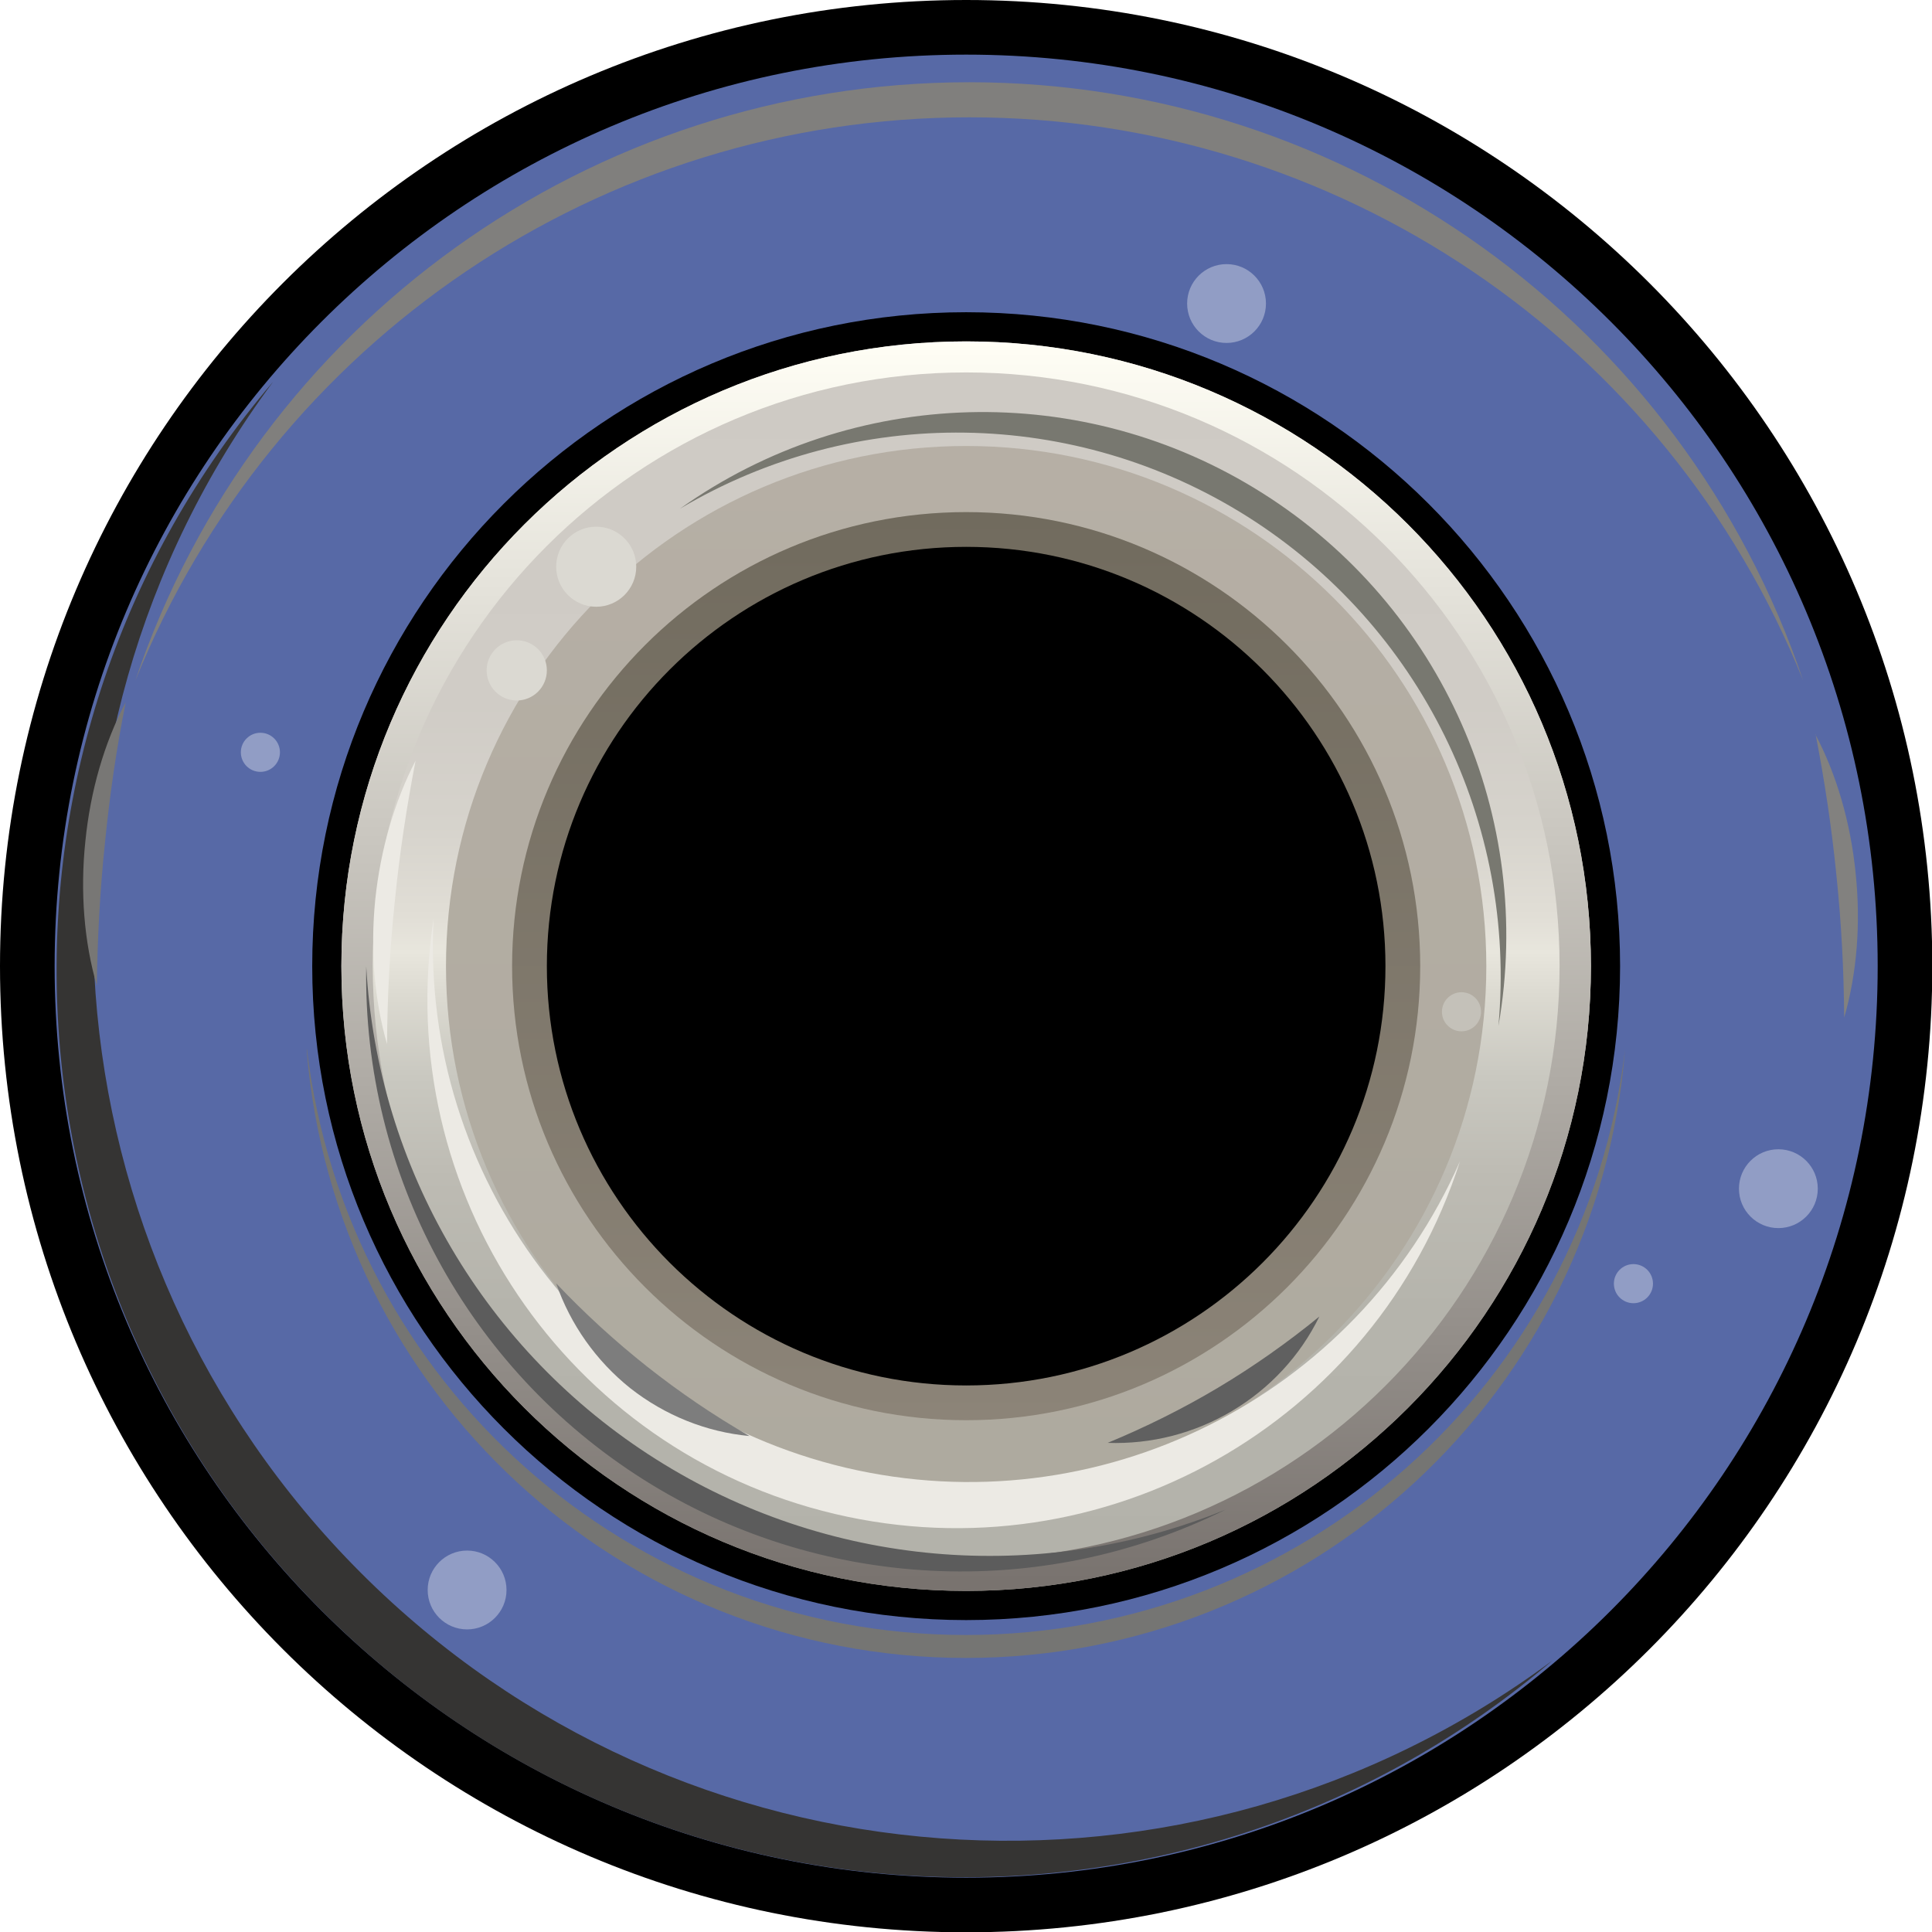
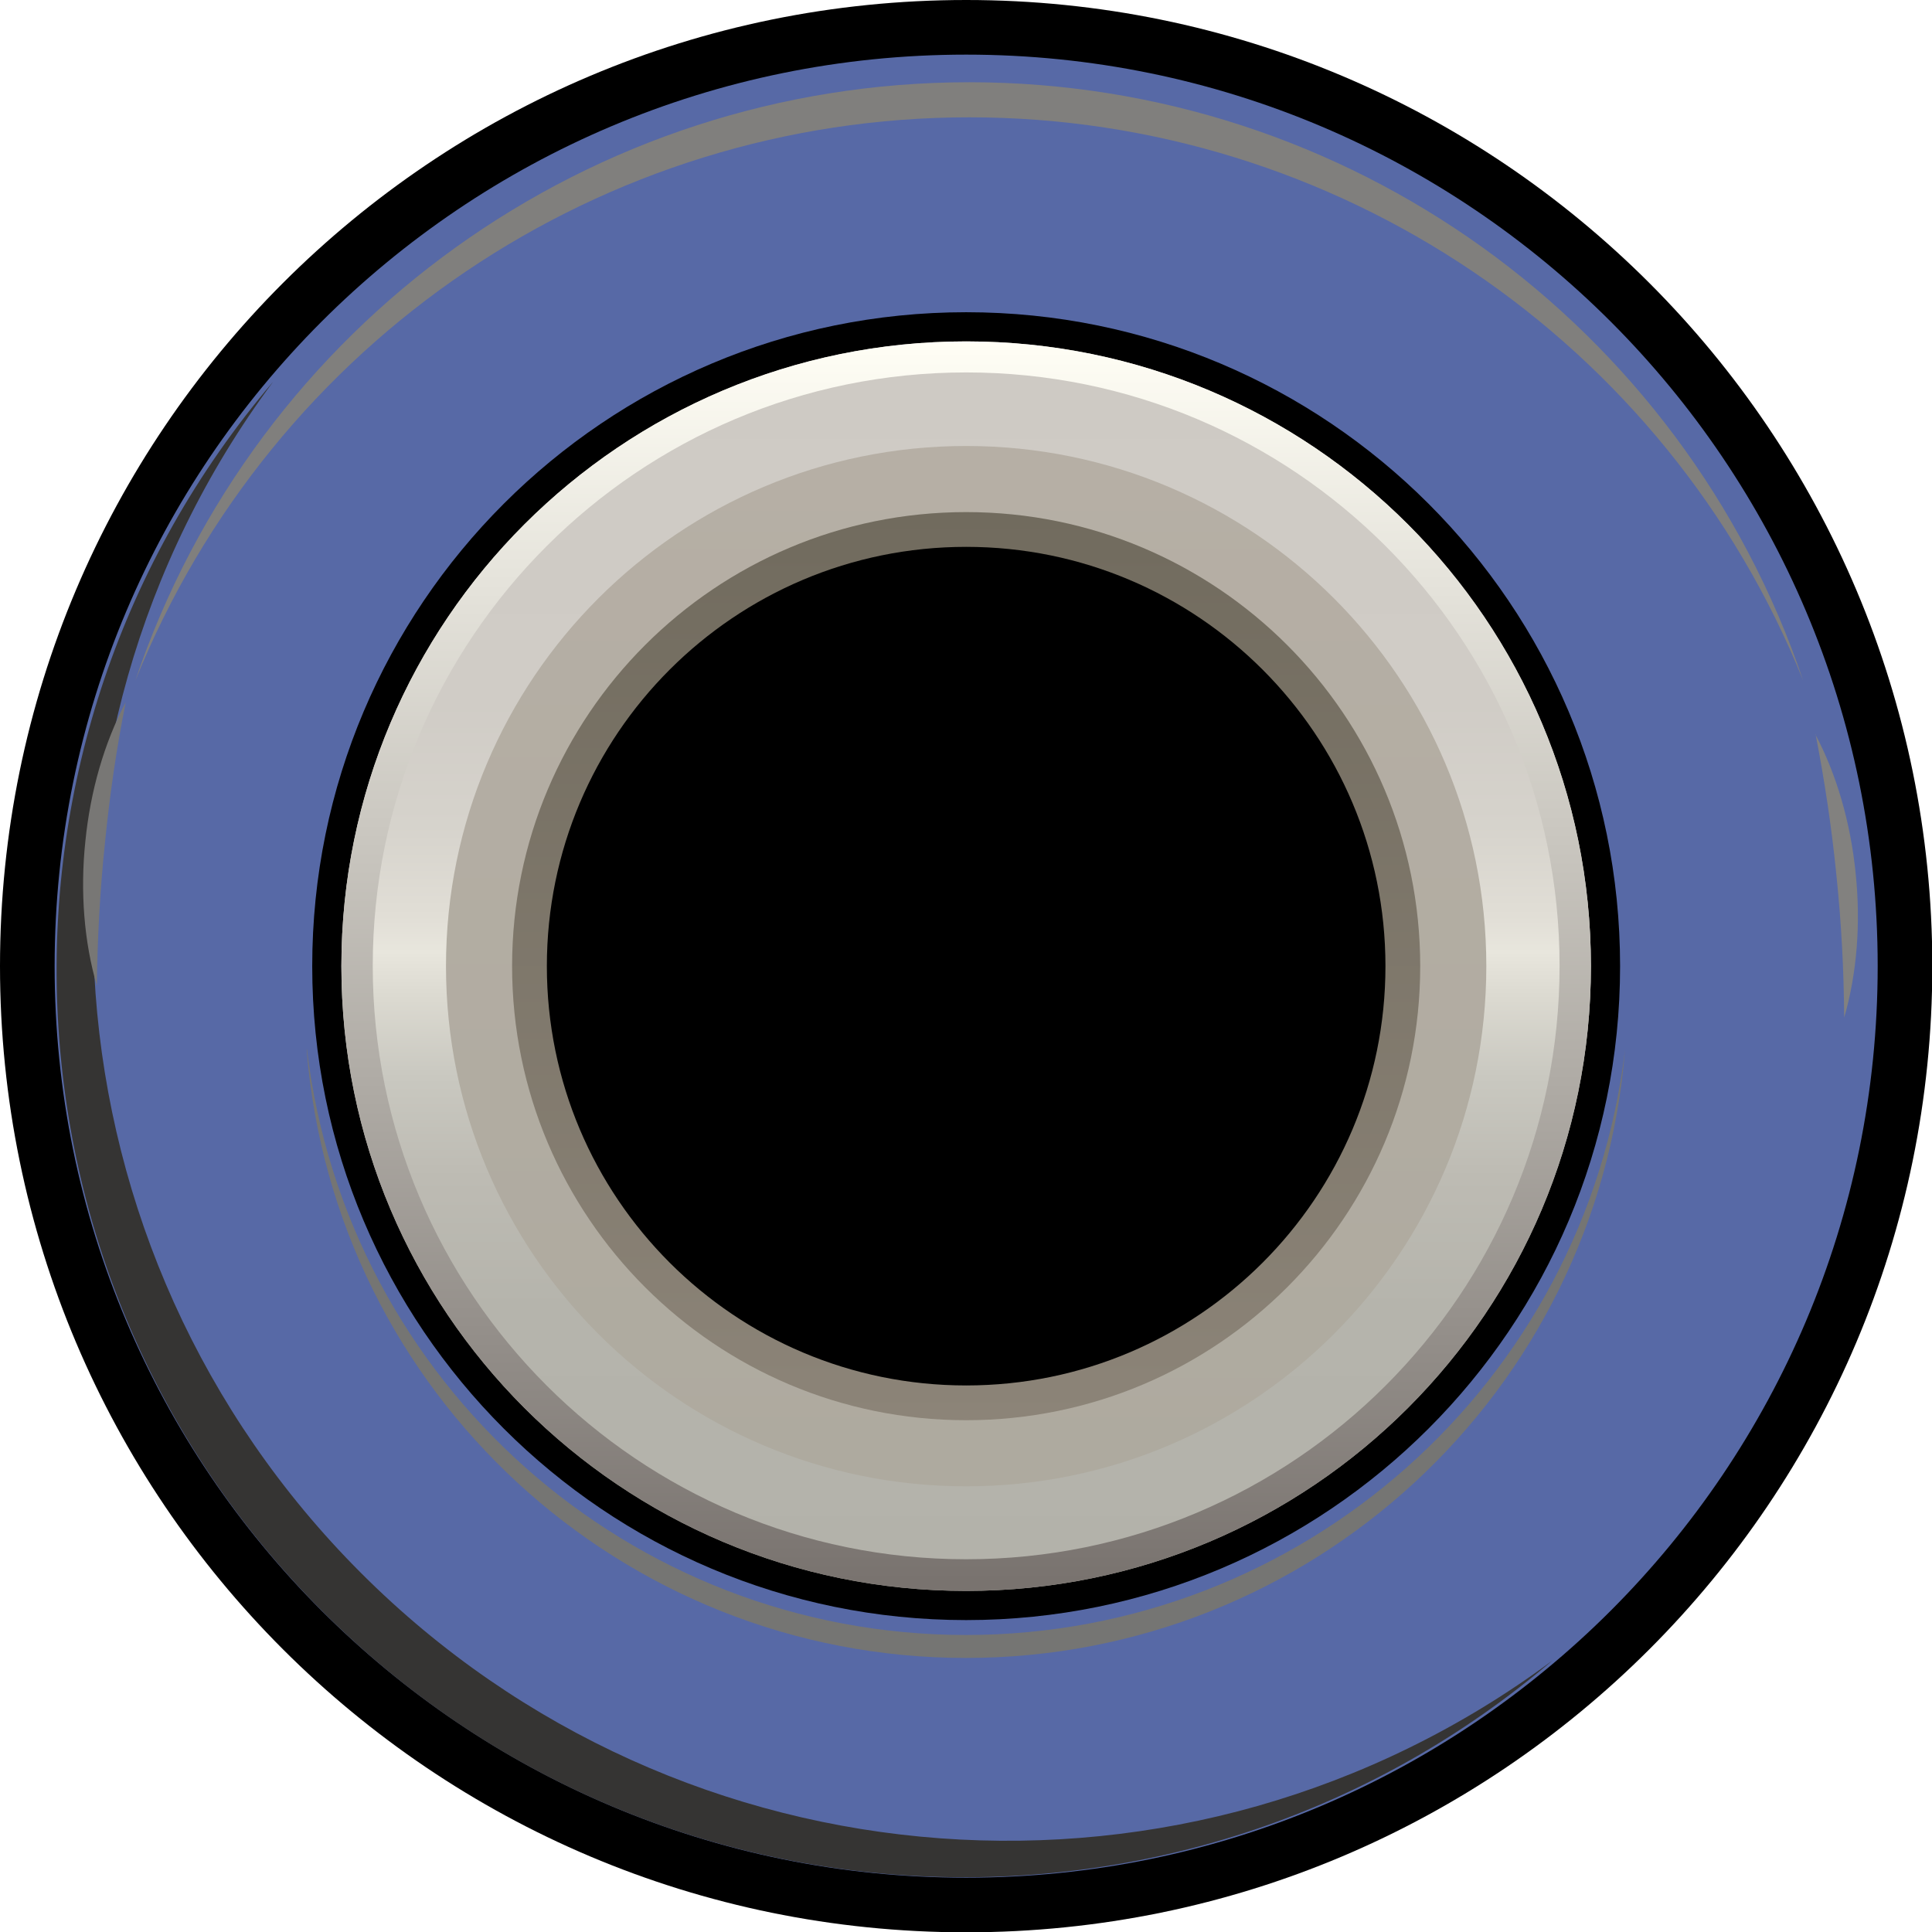
<svg xmlns="http://www.w3.org/2000/svg" width="23.528" height="23.528" viewBox="0 0 6.225 6.225" version="1.1" id="svg5">
  <defs id="defs2">
    <linearGradient id="SVGID_1_" gradientUnits="userSpaceOnUse" x1="11.764" y1="4.155" x2="11.764" y2="19.372" gradientTransform="scale(0.2645833)">
      <stop offset="0.008" style="stop-color:#CECAC4" id="stop16" />
      <stop offset="0.288" style="stop-color:#D0CCC6" id="stop18" />
      <stop offset="0.388" style="stop-color:#D6D3CC" id="stop20" />
      <stop offset="0.46" style="stop-color:#E1DED6" id="stop22" />
      <stop offset="0.489" style="stop-color:#E8E6DD" id="stop24" />
      <stop offset="0.523" style="stop-color:#DCDAD1" id="stop26" />
      <stop offset="0.589" style="stop-color:#C9C8C0" id="stop28" />
      <stop offset="0.669" style="stop-color:#BDBBB3" id="stop30" />
      <stop offset="0.773" style="stop-color:#B5B4AC" id="stop32" />
      <stop offset="0.996" style="stop-color:#B3B2AA" id="stop34" />
    </linearGradient>
    <linearGradient id="SVGID_00000047038915787705968990000011259669905003418006_" gradientUnits="userSpaceOnUse" x1="11.764" y1="19.372" x2="11.764" y2="4.155" gradientTransform="scale(0.2645833)">
      <stop offset="0.008" style="stop-color:#79736F" id="stop39" />
      <stop offset="1" style="stop-color:#FFFEF5" id="stop41" />
    </linearGradient>
    <linearGradient id="SVGID_00000068645528931996822400000017284500329001388976_" gradientUnits="userSpaceOnUse" x1="11.764" y1="18.098" x2="11.764" y2="5.43" gradientTransform="scale(0.2645833)">
      <stop offset="0.004" style="stop-color:#AEAA9F" id="stop46" />
      <stop offset="1" style="stop-color:#B6AFA5" id="stop48" />
    </linearGradient>
    <linearGradient id="SVGID_00000120526625684598641970000015204641712266882721_" gradientUnits="userSpaceOnUse" x1="11.764" y1="17.293" x2="11.764" y2="6.234" gradientTransform="scale(0.2645833)">
      <stop offset="0" style="stop-color:#8C8478" id="stop55" />
      <stop offset="1" style="stop-color:#716B5E" id="stop57" />
    </linearGradient>
  </defs>
  <g id="layer1">
    <circle cx="3.113" cy="3.113" r="3.113" id="circle4" style="fill:#000000;fill-opacity:1;stroke-width:0.265" />
    <circle class="st0" cx="3.113" cy="3.113" r="2.937" id="circle6" style="opacity:1;fill:#5769a6;fill-opacity:1;stroke:none;stroke-width:0.265" />
    <path class="st1" d="M 0.88,1.23 C 0.01,2.402 0.13,4.035 1.163,5.068 2.195,6.101 3.828,6.221 5.001,5.351 3.841,6.339 2.116,6.27 1.039,5.192 -0.039,4.115 -0.108,2.39 0.88,1.23 Z" id="path8" style="fill:#353433;stroke-width:0.265" />
    <path class="st2" d="M 5.81,2.193 C 5.369,1.096 4.305,0.378 3.123,0.378 c -1.182,0 -2.245,0.718 -2.687,1.815 0.389,-1.153 1.47,-1.928 2.687,-1.928 1.217,0 2.297,0.776 2.687,1.928 z" id="path10" style="fill:#807f7d;stroke-width:0.265" />
    <path class="st3" d="M 0.989,3.381 C 1.117,4.457 2.029,5.268 3.112,5.268 c 1.083,0 1.996,-0.81 2.124,-1.886 -0.089,1.107 -1.013,1.96 -2.124,1.96 -1.11,0 -2.035,-0.853 -2.124,-1.96 z" id="path12" style="fill:#757573;stroke-width:0.265" />
    <circle cx="3.113" cy="3.113" r="2.107" id="circle14" style="fill:#000000;fill-opacity:1;stroke-width:0.265" />
    <circle class="st4" cx="3.113" cy="3.113" r="2.013" id="circle37" style="fill:url(#SVGID_1_);stroke-width:0.265" />
    <path style="fill:url(#SVGID_00000047038915787705968990000011259669905003418006_);stroke-width:0.265" d="m 5.126,3.113 c 0,1.112 -0.901,2.013 -2.013,2.013 -1.112,0 -2.013,-0.901 -2.013,-2.013 0,-1.112 0.901,-2.013 2.013,-2.013 1.112,0 2.013,0.901 2.013,2.013 z m -2.013,-1.913 c -1.056,0 -1.912,0.856 -1.912,1.912 0,1.056 0.856,1.912 1.912,1.912 1.056,0 1.912,-0.856 1.912,-1.912 0,-1.056 -0.856,-1.912 -1.912,-1.912 z" id="path44" />
    <circle style="fill:url(#SVGID_00000068645528931996822400000017284500329001388976_);stroke-width:0.265" cx="3.113" cy="3.113" r="1.676" id="circle51" />
-     <circle class="st7" cx="4.709" cy="3.26" r="0.063" id="circle53" style="fill:#c4c1b9;stroke-width:0.265" />
    <circle style="fill:url(#SVGID_00000120526625684598641970000015204641712266882721_);stroke-width:0.265" cx="3.113" cy="3.113" r="1.463" id="circle60" />
-     <path class="st9" d="M 4.828,3.306 C 4.888,2.65 4.576,2.017 4.02,1.665 3.463,1.313 2.757,1.303 2.191,1.639 2.748,1.243 3.49,1.223 4.068,1.589 4.646,1.954 4.946,2.632 4.828,3.306 Z" id="path62" style="fill:#787870;stroke-width:0.265" />
-     <path class="st10" d="M 1.397,2.961 C 1.355,3.794 1.914,4.537 2.725,4.729 3.537,4.92 4.369,4.505 4.704,3.742 4.432,4.588 3.555,5.082 2.69,4.878 1.825,4.674 1.262,3.84 1.397,2.961 Z" id="path64" style="fill:#eceae4;stroke-width:0.265" />
    <circle cx="3.113" cy="3.113" r="1.351" id="circle66" style="fill:#000000;fill-opacity:1;stroke-width:0.265" />
-     <path class="st11" d="M 3.569,4.649 C 3.692,4.598 3.811,4.539 3.925,4.471 4.039,4.403 4.148,4.326 4.251,4.242 4.189,4.369 4.091,4.474 3.97,4.546 3.849,4.618 3.71,4.654 3.569,4.649 Z" id="path68" style="fill:#606060;stroke-width:0.265" />
-     <path class="st12" d="M 1.792,4.135 C 1.883,4.231 1.981,4.321 2.086,4.404 2.19,4.486 2.3,4.561 2.415,4.627 2.275,4.614 2.142,4.56 2.031,4.473 1.921,4.385 1.838,4.268 1.792,4.135 Z" id="path70" style="fill:#7d7d7d;stroke-width:0.265" />
    <path class="st13" d="M 0.405,2.263 C 0.375,2.413 0.353,2.565 0.338,2.718 0.322,2.87 0.314,3.024 0.312,3.176 0.271,3.035 0.258,2.873 0.275,2.711 c 0.016,-0.162 0.061,-0.318 0.13,-0.448 z" id="path72" style="fill:#787775;stroke-width:0.265" />
-     <path class="st10" d="m 1.339,2.451 c -0.029,0.15 -0.052,0.302 -0.067,0.454 -0.016,0.153 -0.024,0.306 -0.025,0.459 C 1.206,3.222 1.193,3.061 1.209,2.899 1.226,2.737 1.271,2.582 1.339,2.451 Z" id="path74" style="fill:#eceae4;stroke-width:0.265" />
    <path class="st14" d="m 5.85,2.366 c 0.029,0.15 0.052,0.302 0.067,0.454 0.016,0.153 0.024,0.306 0.025,0.459 0.041,-0.142 0.054,-0.303 0.037,-0.465 -0.016,-0.162 -0.061,-0.318 -0.13,-0.448 z" id="path76" style="fill:#82817f;stroke-width:0.265" />
-     <circle class="st15" cx="1.505" cy="5.123" r="0.127" id="circle78" style="fill:#919dc5;fill-opacity:1;stroke-width:0.265" />
-     <circle class="st16" cx="5.73" cy="3.83" r="0.127" id="circle80" style="fill:#919dc5;fill-opacity:1;stroke-width:0.265" />
-     <circle class="st16" cx="3.952" cy="0.978" r="0.127" id="circle82" style="fill:#919dc5;fill-opacity:1;stroke-width:0.265" />
-     <circle class="st17" cx="5.263" cy="4.136" r="0.063" id="circle84" style="fill:#919dc5;fill-opacity:1;stroke-width:0.265" />
-     <circle class="st18" cx="0.839" cy="2.424" r="0.063" id="circle86" style="fill:#919dc5;fill-opacity:1;stroke-width:0.265" />
-     <path class="st19" d="M 1.18,3.114 C 1.216,3.763 1.564,4.355 2.114,4.702 2.663,5.049 3.347,5.11 3.949,4.864 3.35,5.161 2.638,5.124 2.073,4.767 1.507,4.409 1.169,3.783 1.18,3.114 Z" id="path88" style="fill:#5c5c5c;stroke-width:0.265" />
-     <circle class="st20" cx="1.665" cy="2.16" r="0.097" id="circle90" style="fill:#dbd9d2;stroke-width:0.265" />
-     <circle class="st20" cx="1.921" cy="1.826" r="0.129" id="circle92" style="fill:#dbd9d2;stroke-width:0.265" />
  </g>
</svg>
